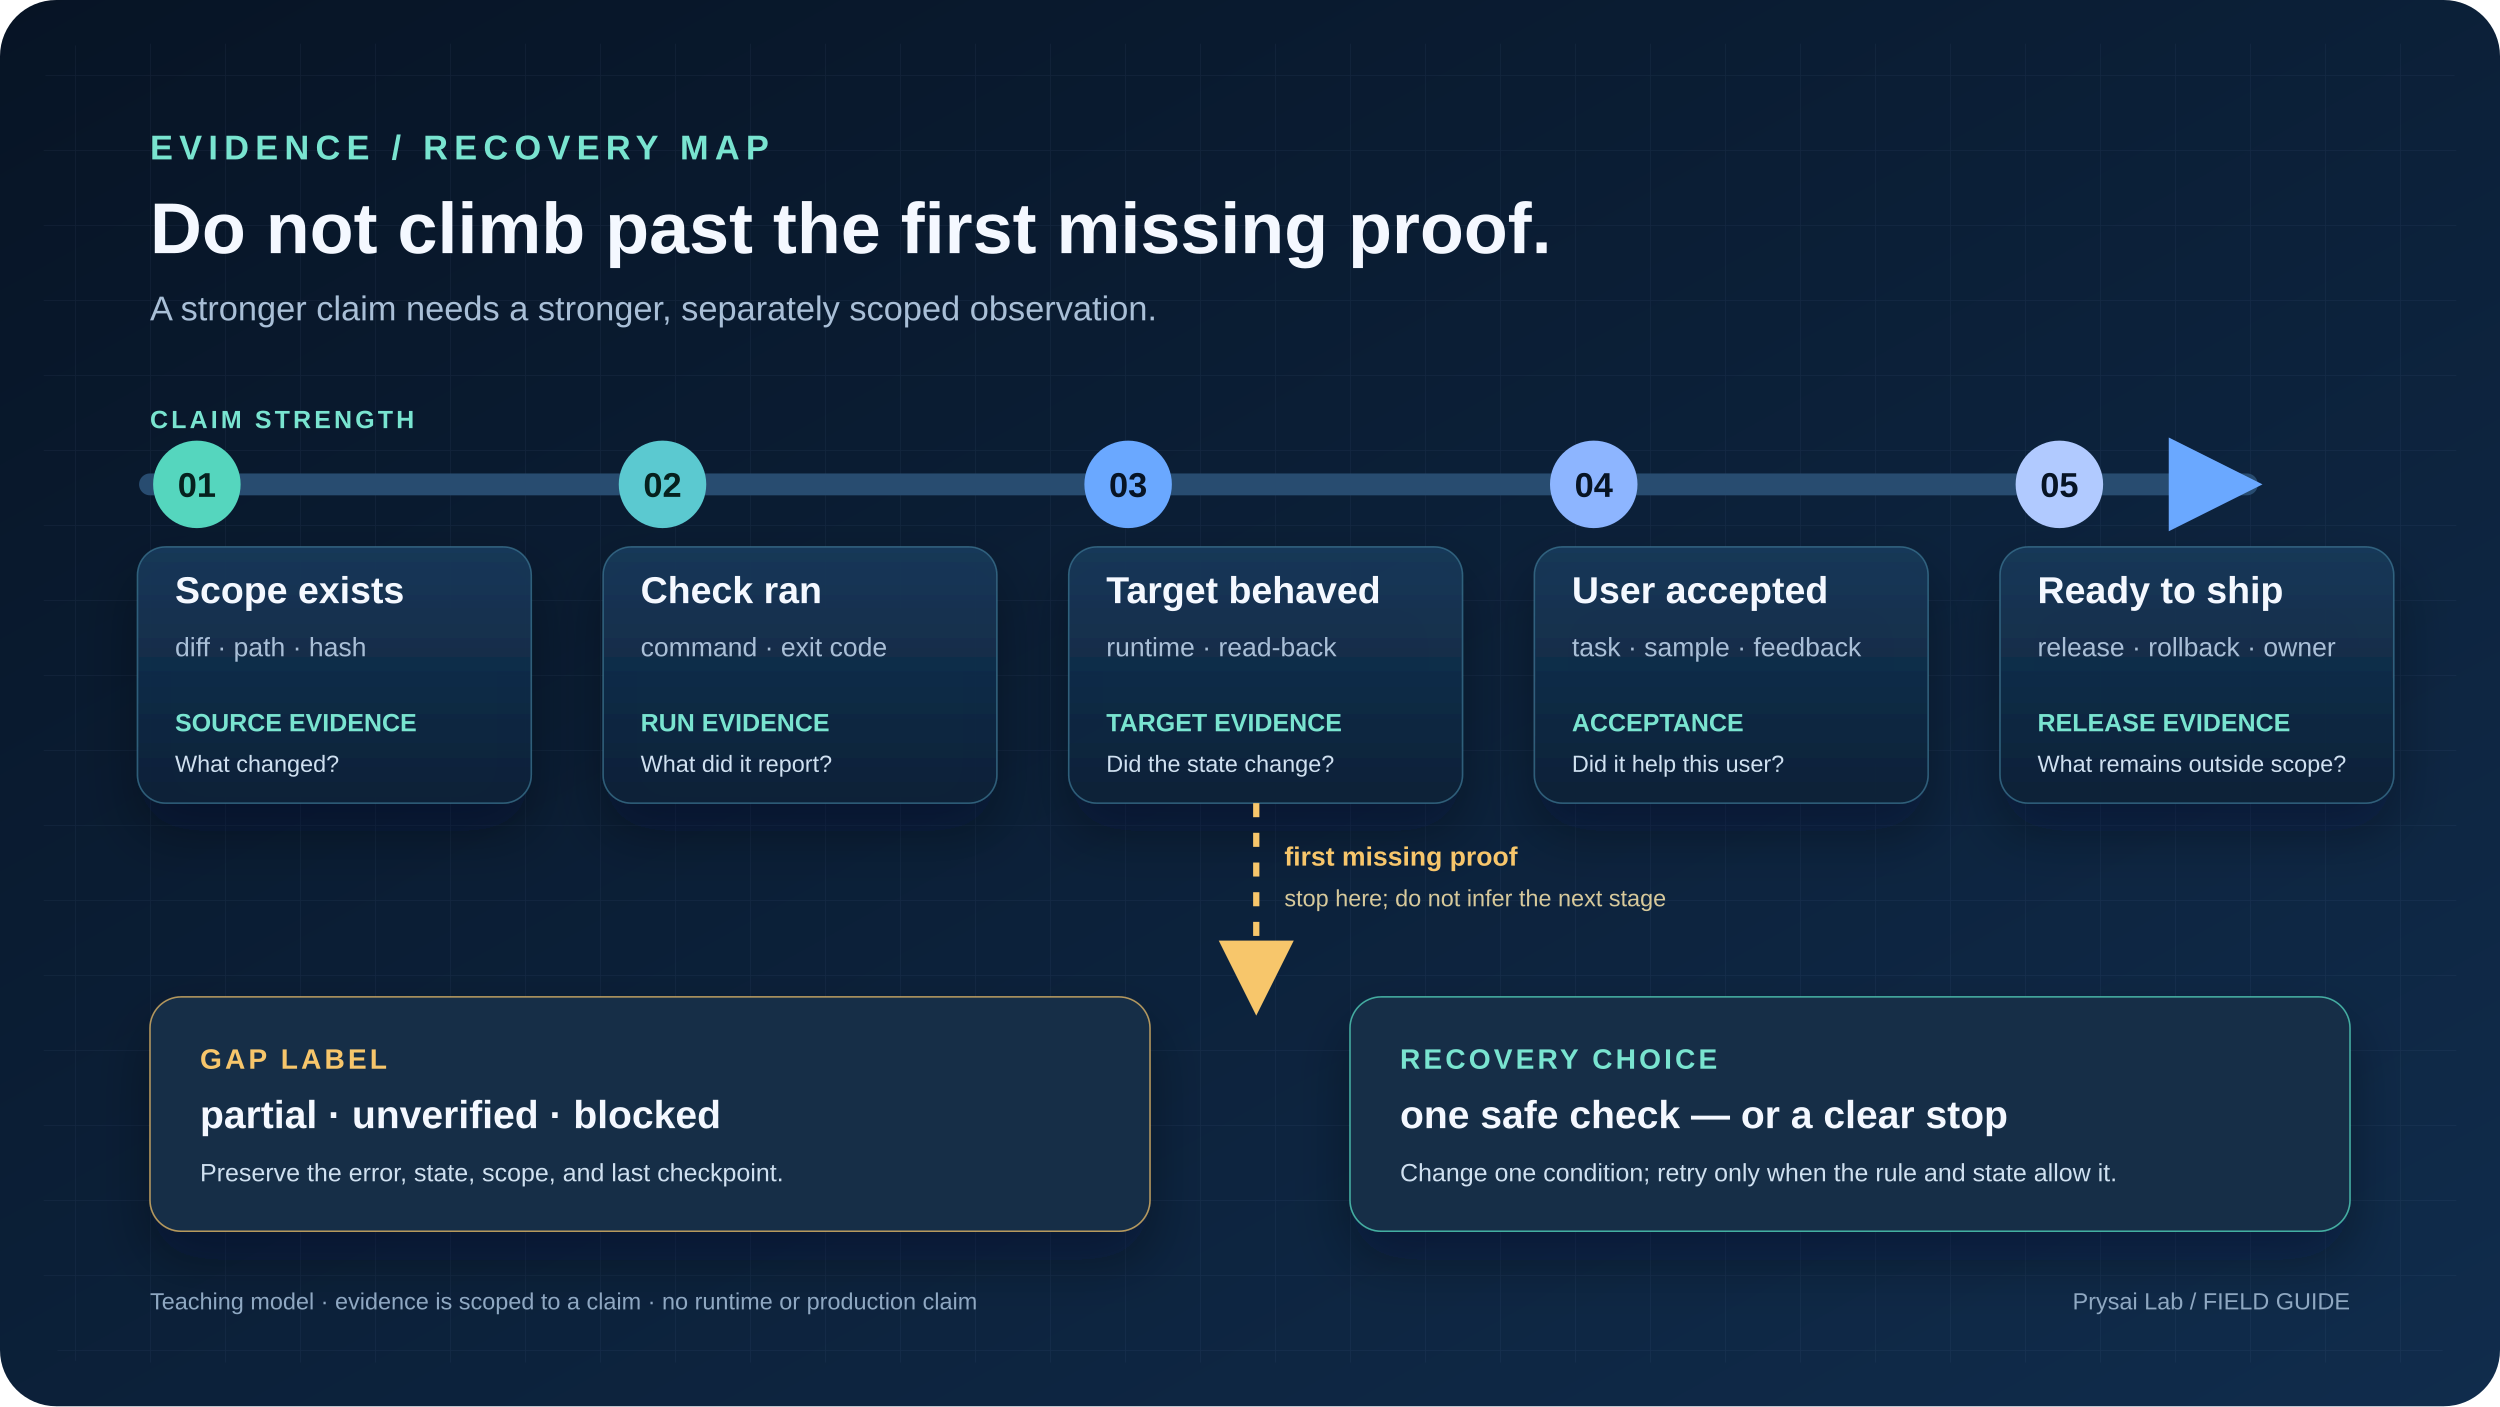
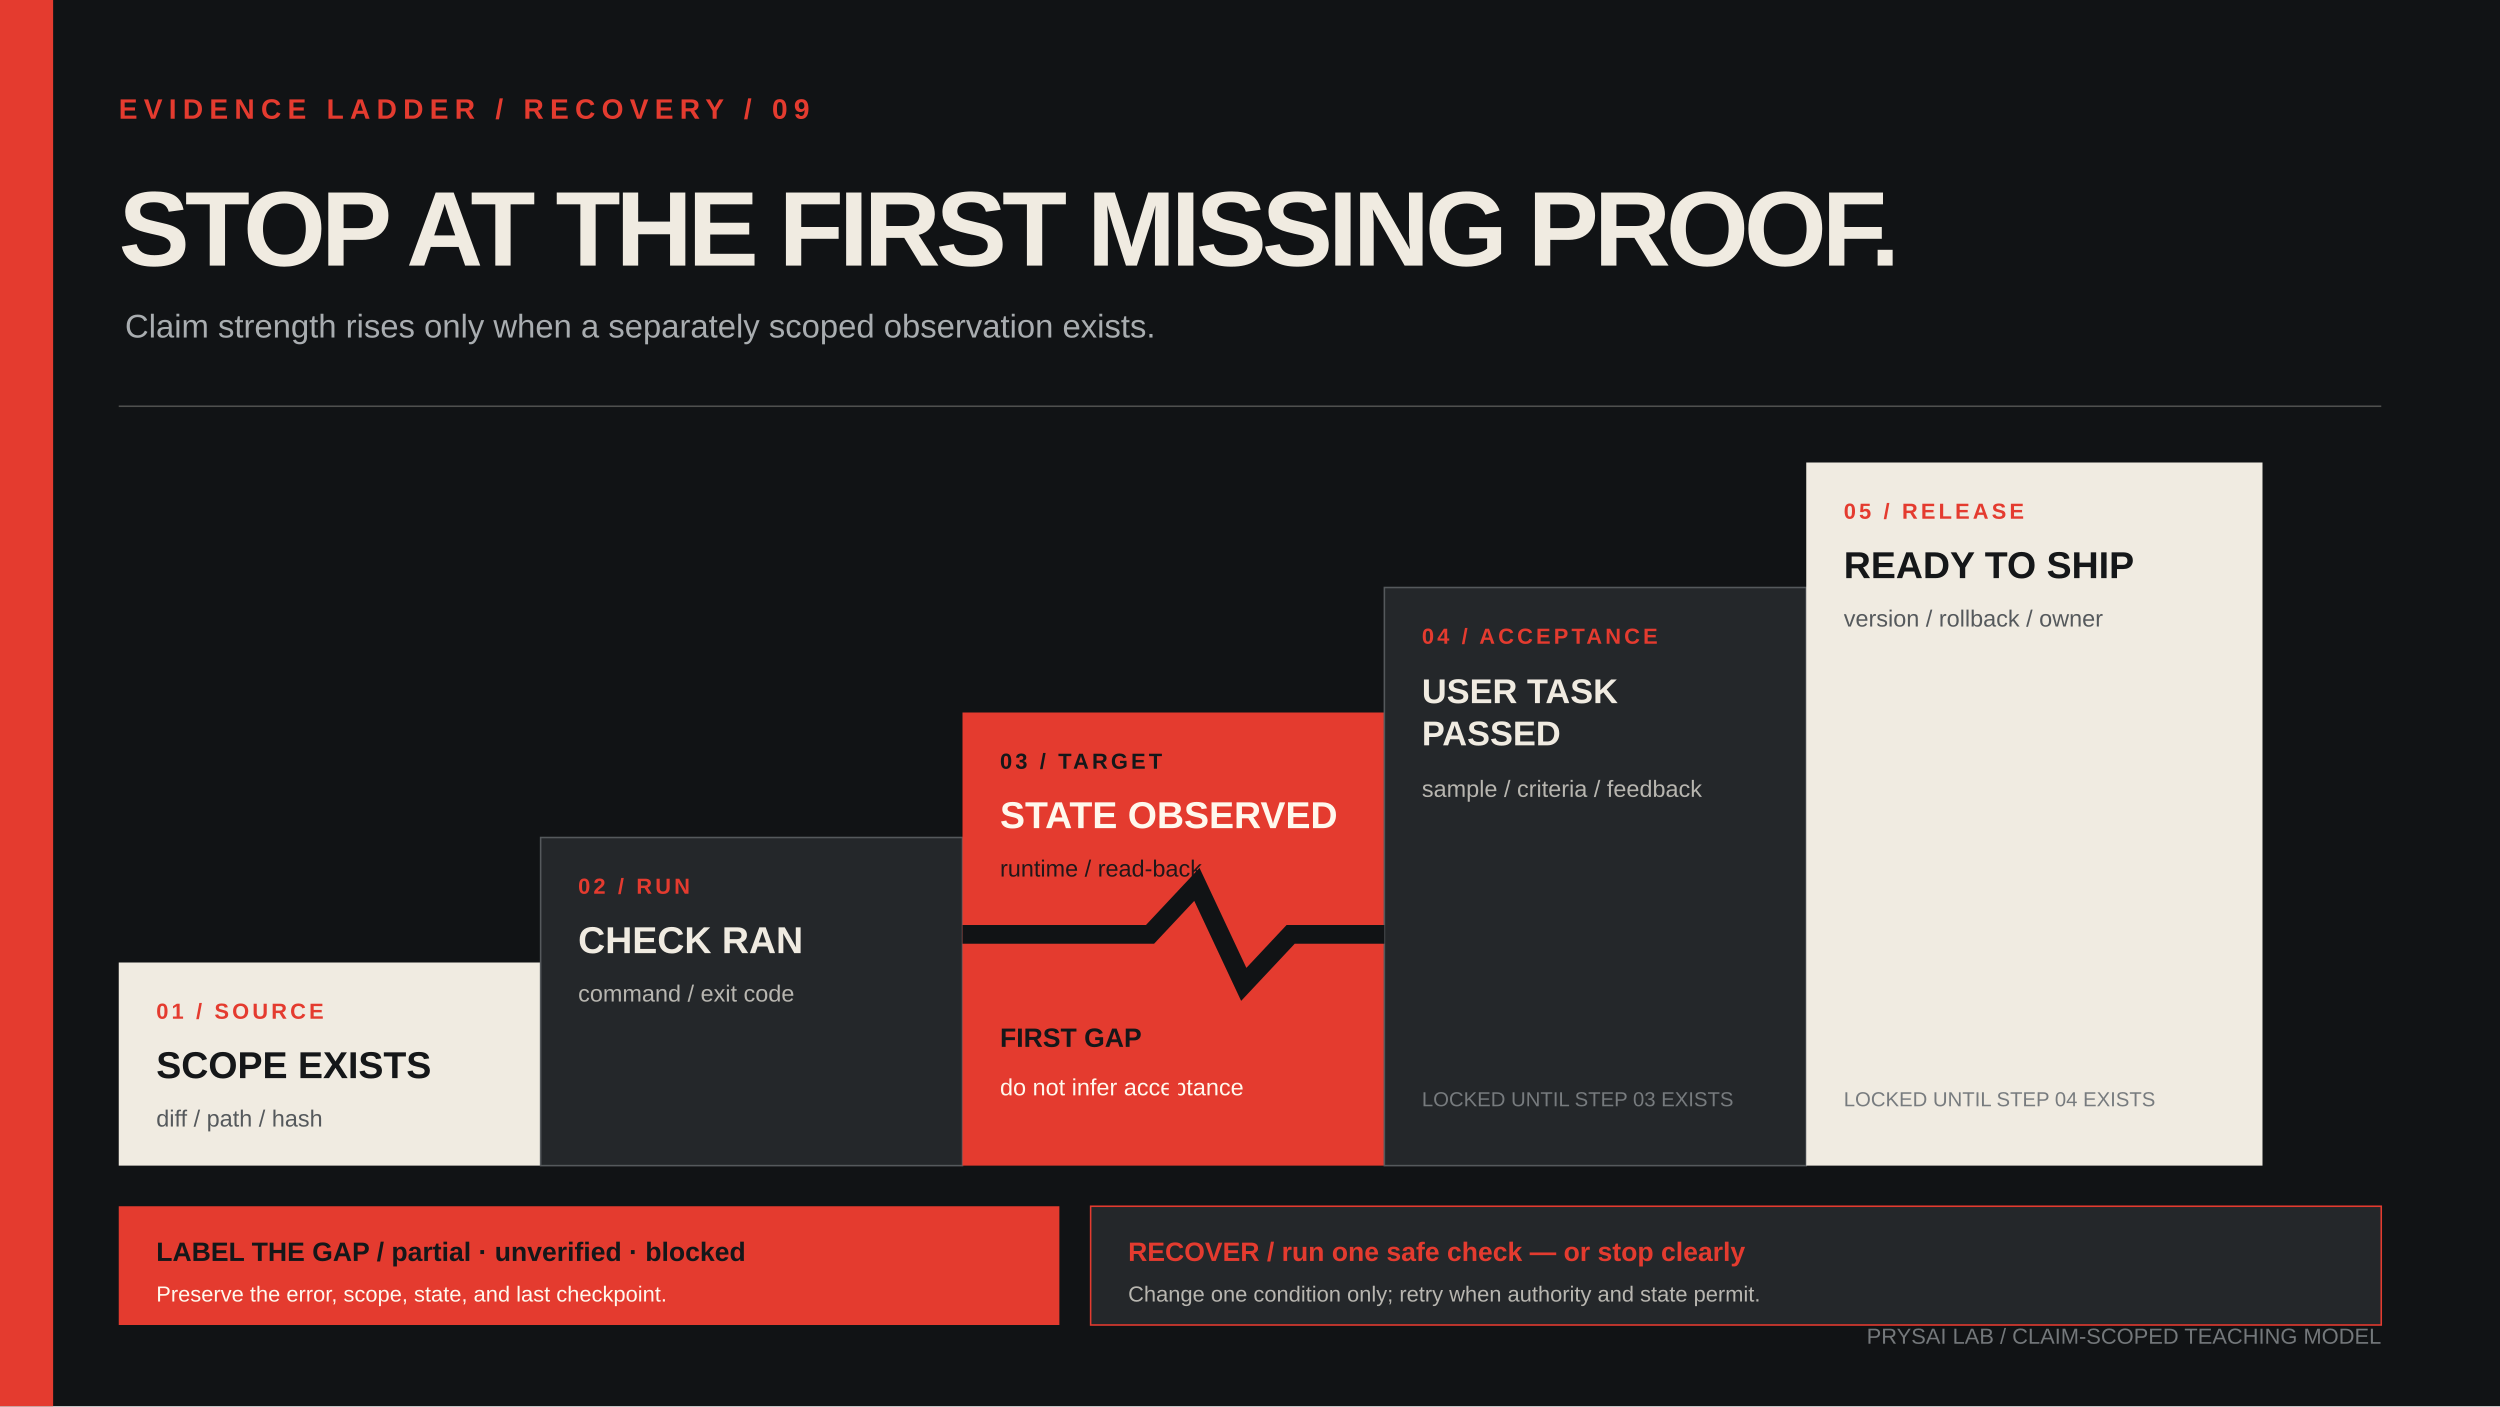
<svg xmlns="http://www.w3.org/2000/svg" viewBox="0 0 1600 900" role="img" aria-labelledby="title desc">
-   <defs>
-     <linearGradient id="bg" x1="0" y1="0" x2="1" y2="1">
-       <stop offset="0" stop-color="#071425" />
-       <stop offset="1" stop-color="#102c4c" />
-     </linearGradient>
-     <linearGradient id="rail" x1="0" y1="0" x2="1" y2="0">
-       <stop offset="0" stop-color="#55d6be" />
-       <stop offset="1" stop-color="#6aa8ff" />
-     </linearGradient>
-     <linearGradient id="card" x1="0" y1="0" x2="0" y2="1">
-       <stop offset="0" stop-color="#173858" stop-opacity=".98" />
-       <stop offset="1" stop-color="#0b2037" stop-opacity=".98" />
-     </linearGradient>
-     <filter id="shadow" x="-20%" y="-20%" width="140%" height="160%">
-       <feDropShadow dx="0" dy="18" stdDeviation="18" flood-color="#020a16" flood-opacity=".34" />
-     </filter>
-     <pattern id="grid" width="48" height="48" patternUnits="userSpaceOnUse">
-       <path d="M48 0H0V48" fill="none" stroke="#8fb7dc" stroke-opacity=".07" />
-     </pattern>
-     <marker id="arrow" markerWidth="12" markerHeight="12" refX="10" refY="6" orient="auto">
-       <path d="M0 0L12 6L0 12Z" fill="#6aa8ff" />
-     </marker>
-     <marker id="downArrow" markerWidth="12" markerHeight="12" refX="10" refY="6" orient="auto">
-       <path d="M0 0L12 6L0 12Z" fill="#f7c66b" />
-     </marker>
-   </defs>
-   <rect width="1600" height="900" rx="36" fill="url(#bg)" />
-   <rect x="28" y="28" width="1544" height="844" rx="28" fill="url(#grid)" />
-   <text x="96" y="102" fill="#79e4d0" font-family="Arial, Helvetica, sans-serif" font-size="22" font-weight="700" letter-spacing="4">EVIDENCE / RECOVERY MAP</text>
-   <text x="96" y="162" fill="#f4f8ff" font-family="Arial, Helvetica, sans-serif" font-size="46" font-weight="700">Do not climb past the first missing proof.</text>
-   <text x="96" y="205" fill="#a9bfd7" font-family="Arial, Helvetica, sans-serif" font-size="22">A stronger claim needs a stronger, separately scoped observation.</text>
-   <text x="96" y="274" fill="#79e4d0" font-family="Arial, Helvetica, sans-serif" font-size="16" font-weight="700" letter-spacing="2">CLAIM STRENGTH</text>
-   <path d="M96 310H1438" stroke="#284c70" stroke-width="14" stroke-linecap="round" />
-   <path d="M96 310H1438" stroke="url(#rail)" stroke-width="5" stroke-linecap="round" marker-end="url(#arrow)" />
+   <rect width="1600" height="900" fill="#111315" />
+   <rect width="34" height="900" fill="#e43b2f" />
  <g font-family="Arial, Helvetica, sans-serif">
-     <g transform="translate(88 246)">
-       <circle cx="38" cy="64" r="28" fill="#55d6be" />
-       <text x="38" y="72" text-anchor="middle" fill="#06211e" font-size="22" font-weight="700">01</text>
-       <rect x="0" y="104" width="252" height="164" rx="18" fill="url(#card)" stroke="#3e7894" stroke-opacity=".7" filter="url(#shadow)" />
-       <text x="24" y="140" fill="#f4f8ff" font-size="24" font-weight="700">Scope exists</text>
-       <text x="24" y="174" fill="#a9bfd7" font-size="17">diff · path · hash</text>
-       <text x="24" y="222" fill="#79e4d0" font-size="16" font-weight="700">SOURCE EVIDENCE</text>
-       <text x="24" y="248" fill="#cfe0f0" font-size="15">What changed?</text>
+     <text x="76" y="76" fill="#e43b2f" font-size="18" font-weight="700" letter-spacing="4">EVIDENCE LADDER / RECOVERY / 09</text>
+     <text x="76" y="170" fill="#f0ebe1" font-size="68" font-weight="800" letter-spacing="-3">STOP AT THE FIRST MISSING PROOF.</text>
+     <text x="80" y="216" fill="#a9adb0" font-size="21">Claim strength rises only when a separately scoped observation exists.</text>
+     <path d="M76 260H1524" stroke="#f0ebe1" stroke-opacity=".28" />
+     <g transform="translate(76 296)">
+       <rect x="0" y="320" width="270" height="130" fill="#f0ebe1" />
+       <rect x="270" y="240" width="270" height="210" fill="#24272a" stroke="#55595c" />
+       <rect x="540" y="160" width="270" height="290" fill="#e43b2f" />
+       <rect x="810" y="80" width="270" height="370" fill="#24272a" stroke="#55595c" />
+       <rect x="1080" width="292" height="450" fill="#f0ebe1" />
+       <text x="24" y="356" fill="#e43b2f" font-size="14" font-weight="700" letter-spacing="2">01 / SOURCE</text>
+       <text x="24" y="394" fill="#151719" font-size="24" font-weight="800">SCOPE EXISTS</text>
+       <text x="24" y="425" fill="#55595c" font-size="15">diff / path / hash</text>
+       <text x="294" y="276" fill="#e43b2f" font-size="14" font-weight="700" letter-spacing="2">02 / RUN</text>
+       <text x="294" y="314" fill="#f0ebe1" font-size="24" font-weight="800">CHECK RAN</text>
+       <text x="294" y="345" fill="#b8b6b0" font-size="15">command / exit code</text>
+       <text x="564" y="196" fill="#151719" font-size="14" font-weight="800" letter-spacing="2">03 / TARGET</text>
+       <text x="564" y="234" fill="#fff8ed" font-size="24" font-weight="800">STATE OBSERVED</text>
+       <text x="564" y="265" fill="#211719" font-size="15">runtime / read-back</text>
+       <path d="M540 302H660L690 270L720 334L750 302H810" fill="none" stroke="#111315" stroke-width="12" />
+       <text x="564" y="374" fill="#151719" font-size="17" font-weight="800">FIRST GAP</text>
+       <text x="564" y="405" fill="#fff8ed" font-size="15">do not infer acceptance</text>
+       <text x="834" y="116" fill="#e43b2f" font-size="14" font-weight="700" letter-spacing="2">04 / ACCEPTANCE</text>
+       <text x="834" y="154" fill="#f0ebe1" font-size="22" font-weight="800">USER TASK</text>
+       <text x="834" y="181" fill="#f0ebe1" font-size="22" font-weight="800">PASSED</text>
+       <text x="834" y="214" fill="#b8b6b0" font-size="15">sample / criteria / feedback</text>
+       <text x="834" y="412" fill="#777b7e" font-size="13">LOCKED UNTIL STEP 03 EXISTS</text>
+       <text x="1104" y="36" fill="#e43b2f" font-size="14" font-weight="700" letter-spacing="2">05 / RELEASE</text>
+       <text x="1104" y="74" fill="#151719" font-size="24" font-weight="800">READY TO SHIP</text>
+       <text x="1104" y="105" fill="#55595c" font-size="15">version / rollback / owner</text>
+       <text x="1104" y="412" fill="#777b7e" font-size="13">LOCKED UNTIL STEP 04 EXISTS</text>
    </g>
-     <g transform="translate(386 246)">
-       <circle cx="38" cy="64" r="28" fill="#5bc9d0" />
-       <text x="38" y="72" text-anchor="middle" fill="#06211e" font-size="22" font-weight="700">02</text>
-       <rect x="0" y="104" width="252" height="164" rx="18" fill="url(#card)" stroke="#3e7894" stroke-opacity=".7" filter="url(#shadow)" />
-       <text x="24" y="140" fill="#f4f8ff" font-size="24" font-weight="700">Check ran</text>
-       <text x="24" y="174" fill="#a9bfd7" font-size="17">command · exit code</text>
-       <text x="24" y="222" fill="#79e4d0" font-size="16" font-weight="700">RUN EVIDENCE</text>
-       <text x="24" y="248" fill="#cfe0f0" font-size="15">What did it report?</text>
+     <path d="M751 598V720H660" fill="none" stroke="#e43b2f" stroke-width="6" />
+     <g transform="translate(76 826)">
+       <rect y="-54" width="602" height="76" fill="#e43b2f" />
+       <text x="24" y="-19" fill="#151719" font-size="17" font-weight="800">LABEL THE GAP / partial · unverified · blocked</text>
+       <text x="24" y="7" fill="#fff8ed" font-size="14">Preserve the error, scope, state, and last checkpoint.</text>
+       <rect x="622" y="-54" width="826" height="76" fill="#24272a" stroke="#e43b2f" />
+       <text x="646" y="-19" fill="#e43b2f" font-size="17" font-weight="800">RECOVER / run one safe check — or stop clearly</text>
+       <text x="646" y="7" fill="#b8b6b0" font-size="14">Change one condition only; retry when authority and state permit.</text>
    </g>
-     <g transform="translate(684 246)">
-       <circle cx="38" cy="64" r="28" fill="#6aa8ff" />
-       <text x="38" y="72" text-anchor="middle" fill="#071425" font-size="22" font-weight="700">03</text>
-       <rect x="0" y="104" width="252" height="164" rx="18" fill="url(#card)" stroke="#3e7894" stroke-opacity=".7" filter="url(#shadow)" />
-       <text x="24" y="140" fill="#f4f8ff" font-size="24" font-weight="700">Target behaved</text>
-       <text x="24" y="174" fill="#a9bfd7" font-size="17">runtime · read-back</text>
-       <text x="24" y="222" fill="#79e4d0" font-size="16" font-weight="700">TARGET EVIDENCE</text>
-       <text x="24" y="248" fill="#cfe0f0" font-size="15">Did the state change?</text>
-     </g>
-     <g transform="translate(982 246)">
-       <circle cx="38" cy="64" r="28" fill="#8db5ff" />
-       <text x="38" y="72" text-anchor="middle" fill="#071425" font-size="22" font-weight="700">04</text>
-       <rect x="0" y="104" width="252" height="164" rx="18" fill="url(#card)" stroke="#3e7894" stroke-opacity=".7" filter="url(#shadow)" />
-       <text x="24" y="140" fill="#f4f8ff" font-size="24" font-weight="700">User accepted</text>
-       <text x="24" y="174" fill="#a9bfd7" font-size="17">task · sample · feedback</text>
-       <text x="24" y="222" fill="#79e4d0" font-size="16" font-weight="700">ACCEPTANCE</text>
-       <text x="24" y="248" fill="#cfe0f0" font-size="15">Did it help this user?</text>
-     </g>
-     <g transform="translate(1280 246)">
-       <circle cx="38" cy="64" r="28" fill="#b1caff" />
-       <text x="38" y="72" text-anchor="middle" fill="#071425" font-size="22" font-weight="700">05</text>
-       <rect x="0" y="104" width="252" height="164" rx="18" fill="url(#card)" stroke="#3e7894" stroke-opacity=".7" filter="url(#shadow)" />
-       <text x="24" y="140" fill="#f4f8ff" font-size="24" font-weight="700">Ready to ship</text>
-       <text x="24" y="174" fill="#a9bfd7" font-size="17">release · rollback · owner</text>
-       <text x="24" y="222" fill="#79e4d0" font-size="16" font-weight="700">RELEASE EVIDENCE</text>
-       <text x="24" y="248" fill="#cfe0f0" font-size="15">What remains outside scope?</text>
-     </g>
-     <path d="M804 514C804 574 804 590 804 642" fill="none" stroke="#f7c66b" stroke-width="4" stroke-dasharray="9 10" marker-end="url(#downArrow)" />
-     <text x="822" y="554" fill="#f7c66b" font-size="17" font-weight="700">first missing proof</text>
-     <text x="822" y="580" fill="#d7c99b" font-size="15">stop here; do not infer the next stage</text>
-     <rect x="96" y="638" width="640" height="150" rx="20" fill="#142d47" stroke="#f7c66b" stroke-opacity=".7" filter="url(#shadow)" />
-     <text x="128" y="684" fill="#f7c66b" font-size="18" font-weight="700" letter-spacing="2">GAP LABEL</text>
-     <text x="128" y="722" fill="#f4f8ff" font-size="25" font-weight="700">partial · unverified · blocked</text>
-     <text x="128" y="756" fill="#cfe0f0" font-size="16">Preserve the error, state, scope, and last checkpoint.</text>
-     <rect x="864" y="638" width="640" height="150" rx="20" fill="#142d47" stroke="#55d6be" stroke-opacity=".75" filter="url(#shadow)" />
-     <text x="896" y="684" fill="#79e4d0" font-size="18" font-weight="700" letter-spacing="2">RECOVERY CHOICE</text>
-     <text x="896" y="722" fill="#f4f8ff" font-size="25" font-weight="700">one safe check — or a clear stop</text>
-     <text x="896" y="756" fill="#cfe0f0" font-size="16">Change one condition; retry only when the rule and state allow it.</text>
-     <text x="96" y="838" fill="#8fa8c2" font-size="15">Teaching model · evidence is scoped to a claim · no runtime or production claim</text>
-     <text x="1504" y="838" text-anchor="end" fill="#8fa8c2" font-size="15">Prysai Lab / FIELD GUIDE</text>
+     <text x="1524" y="860" text-anchor="end" fill="#74787b" font-size="14">PRYSAI LAB / CLAIM-SCOPED TEACHING MODEL</text>
  </g>
</svg>
